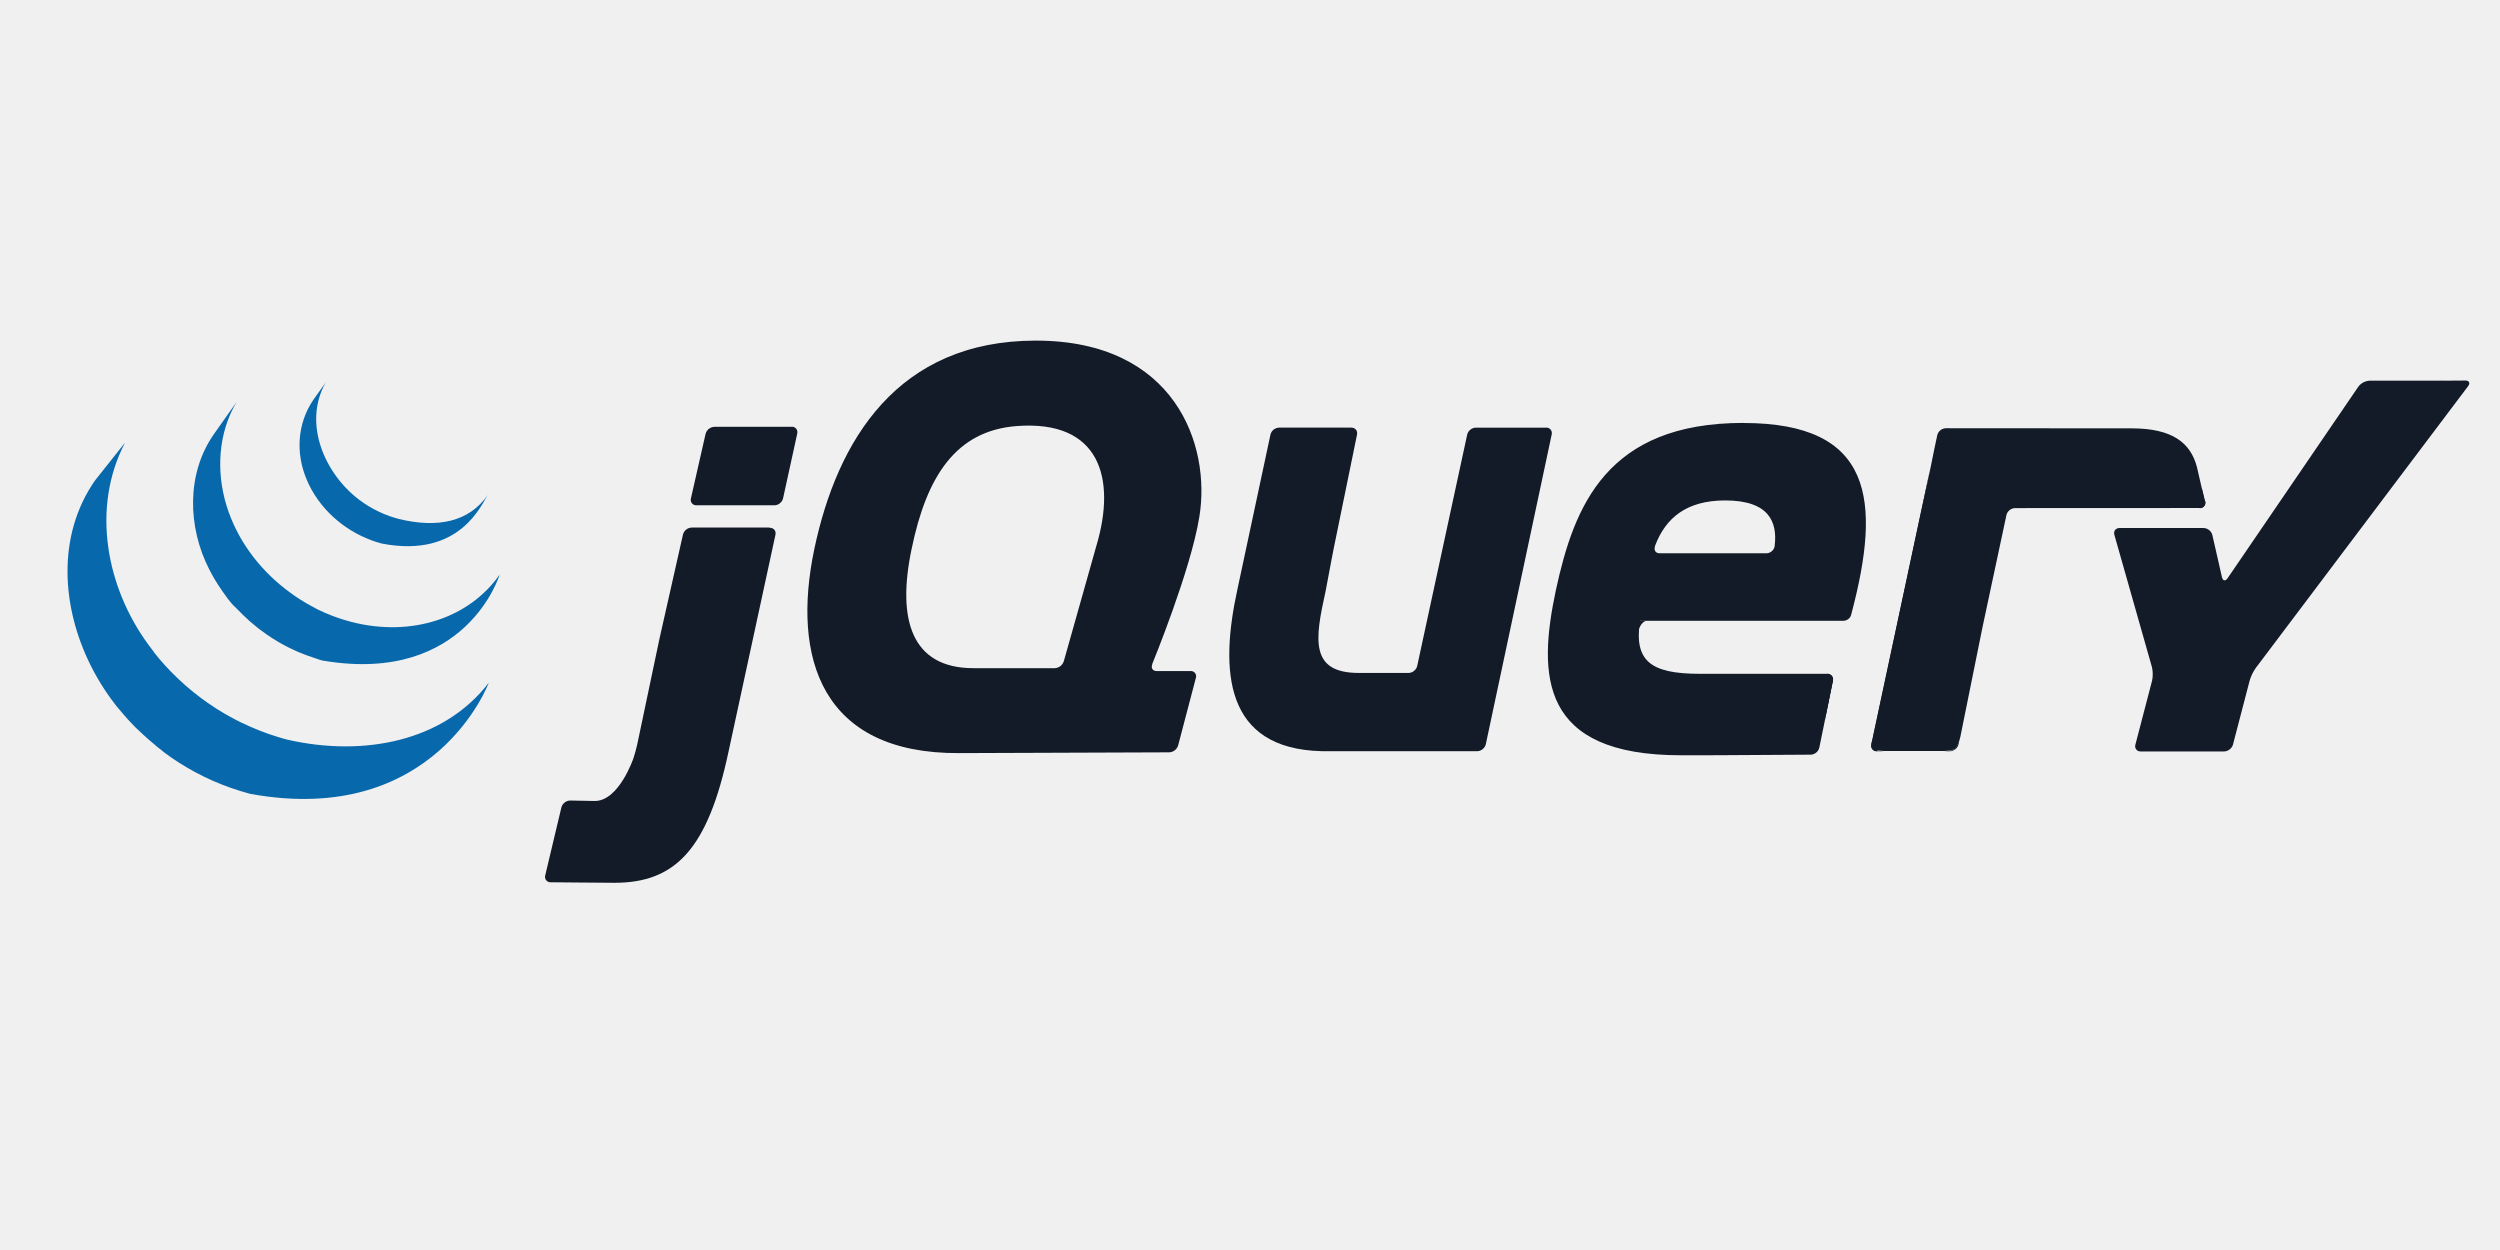
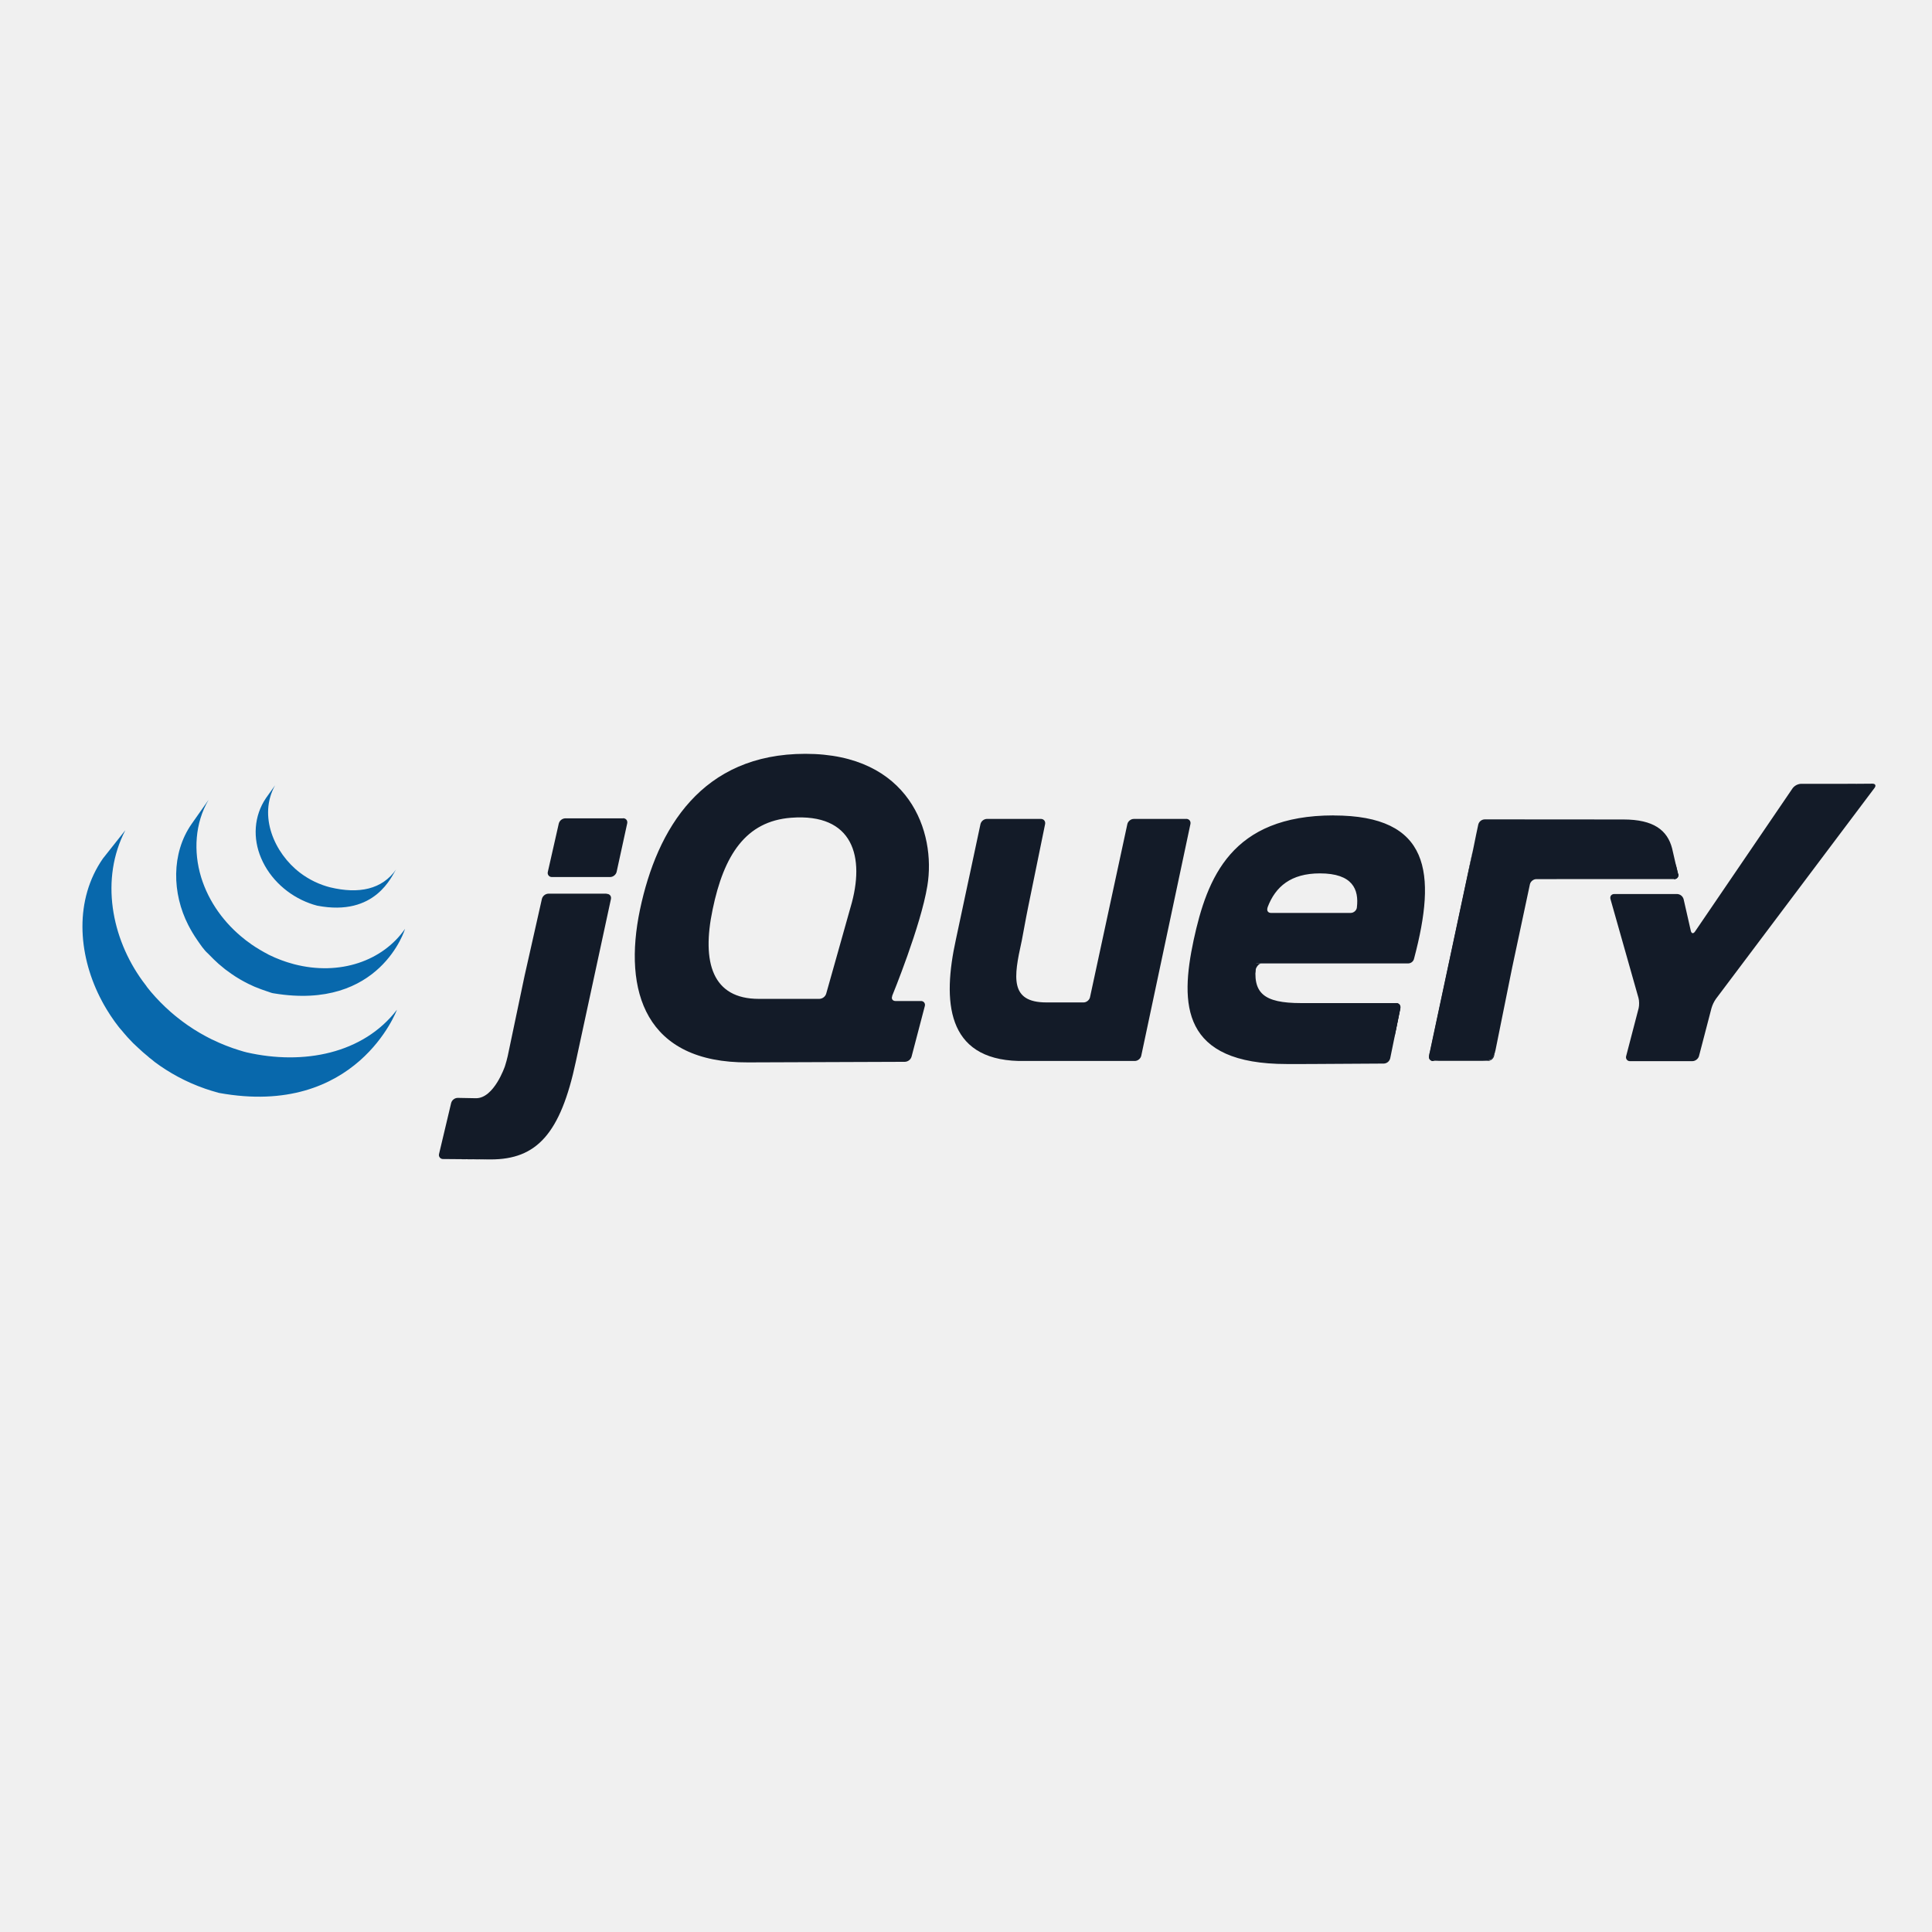
- <svg xmlns="http://www.w3.org/2000/svg" width="120" height="60" viewBox="0 0 120 60" fill="none">
-   <g clip-path="url(#clip0_271_3321)">
-     <path d="M52.538 26.516L51.8 29.13L52.538 26.515V26.516Z" fill="#131B28" />
-     <path d="M74.219 20.527H70.839C70.651 20.527 70.465 20.677 70.425 20.861L68.025 31.968C67.985 32.151 67.799 32.301 67.612 32.301H65.219C62.851 32.301 63.125 30.664 63.619 28.421L63.634 28.353L63.921 26.823L64.045 26.193L65.137 20.861C65.175 20.677 65.052 20.526 64.864 20.526H61.394C61.298 20.529 61.206 20.564 61.132 20.624C61.057 20.684 61.005 20.767 60.982 20.86L59.399 28.274C58.539 32.198 58.767 35.94 63.439 36.057H70.906C71.094 36.057 71.279 35.907 71.319 35.723L74.481 20.857C74.521 20.673 74.398 20.523 74.211 20.523L74.219 20.527ZM87.699 32.34C87.887 32.34 87.999 32.49 87.972 32.674L87.644 34.279" fill="#131B28" />
-     <path d="M78.666 30.273C78.663 30.097 78.863 29.795 79.051 29.795L78.629 29.788C78.429 31.702 78.666 30.273 78.666 30.273ZM87.699 32.35C87.887 32.35 87.999 32.5 87.972 32.684L87.599 34.54" fill="#131B28" />
-     <path d="M87.316 35.885L87.591 34.541L87.316 35.886V35.885ZM31.711 30.313L32.236 27.985L31.636 30.645L31.566 30.979L31.712 30.311L31.711 30.313ZM37.999 20.488H34.286C34.19 20.492 34.098 20.526 34.023 20.586C33.948 20.646 33.894 20.728 33.869 20.821L33.165 23.921C33.153 23.961 33.151 24.003 33.159 24.044C33.167 24.086 33.185 24.124 33.211 24.157C33.237 24.189 33.271 24.215 33.309 24.232C33.348 24.249 33.389 24.257 33.431 24.254H37.173C37.361 24.254 37.547 24.104 37.587 23.921L38.267 20.814C38.307 20.631 38.187 20.481 37.997 20.481L37.999 20.488ZM26.413 42.35L29.475 42.374C28.571 42.374 27.078 42.357 26.412 42.349L26.413 42.35Z" fill="#131B28" />
-     <path d="M36.933 25.323H33.2C33.104 25.327 33.011 25.361 32.936 25.421C32.861 25.481 32.807 25.563 32.783 25.656L31.733 30.312L31.587 30.98L30.587 35.733C30.537 35.955 30.477 36.174 30.407 36.39C30.407 36.39 29.707 38.47 28.533 38.447L27.368 38.425C27.272 38.428 27.18 38.461 27.104 38.519C27.029 38.578 26.974 38.659 26.948 38.751L26.172 42.013C26.159 42.053 26.157 42.095 26.164 42.136C26.172 42.177 26.189 42.216 26.215 42.249C26.24 42.282 26.274 42.308 26.311 42.325C26.349 42.343 26.391 42.351 26.433 42.349L29.496 42.374C32.432 42.374 33.979 40.747 34.972 36.067L37.222 25.667C37.262 25.484 37.14 25.334 36.952 25.334L36.933 25.323ZM90.093 36.06C89.905 36.06 89.793 35.91 89.823 35.726L92.64 22.54" fill="#131B28" />
-     <path d="M89.864 35.894C89.841 35.802 89.854 35.577 89.894 35.394L91.23 29.134L89.822 35.727C89.782 35.911 89.904 36.061 90.092 36.061H90.434C90.246 36.061 89.886 35.986 89.864 35.894ZM93.784 35.986C93.682 36.026 93.444 36.061 93.256 36.061H93.598C93.694 36.057 93.785 36.023 93.859 35.962C93.933 35.902 93.985 35.819 94.008 35.726L94.076 35.392C94.039 35.576 93.876 35.945 93.776 35.986H93.784ZM105.684 23.424L105.839 24.064C105.882 24.247 105.763 24.396 105.576 24.397" fill="#131B28" />
-     <path d="M95.08 30.43L95.218 29.766L95.755 27.251L95.147 30.099L95.08 30.43ZM92.685 22.324L92.568 22.874L91.232 29.134L92.64 22.541L92.685 22.325V22.324Z" fill="#131B28" />
-     <path d="M105.839 24.064L105.684 23.424L105.454 22.424C105.15 21.244 104.258 20.561 102.32 20.561L93.4 20.555C93.304 20.558 93.212 20.593 93.138 20.653C93.064 20.713 93.011 20.796 92.988 20.889L92.85 21.542L92.65 22.529L89.906 35.382C89.866 35.566 89.853 35.782 89.876 35.882C89.899 35.982 90.259 36.049 90.446 36.049H93.266C93.454 36.049 93.691 36.015 93.794 35.974C93.897 35.933 94.048 35.574 94.094 35.38L95.164 30.086L96.309 24.722C96.349 24.539 96.534 24.39 96.721 24.389L105.594 24.385C105.781 24.385 105.9 24.235 105.857 24.052L105.839 24.064ZM117.261 18.27L116.578 18.273H113.738C113.634 18.279 113.533 18.308 113.44 18.356C113.348 18.405 113.268 18.473 113.204 18.555L106.924 27.755C106.818 27.91 106.697 27.887 106.654 27.705L106.192 25.678C106.167 25.585 106.113 25.503 106.038 25.443C105.963 25.383 105.871 25.349 105.775 25.345H101.738C101.55 25.345 101.438 25.492 101.49 25.673L103.29 32.011C103.342 32.191 103.345 32.488 103.3 32.671L102.5 35.738C102.486 35.777 102.483 35.82 102.49 35.861C102.496 35.902 102.513 35.94 102.539 35.973C102.564 36.006 102.598 36.032 102.636 36.049C102.674 36.066 102.716 36.073 102.757 36.069H106.757C106.945 36.069 107.137 35.919 107.183 35.739L107.983 32.672C108.046 32.456 108.144 32.252 108.273 32.068L118.469 18.536C118.582 18.386 118.521 18.264 118.333 18.266L117.263 18.273L117.261 18.27ZM85.185 26.208C85.161 26.408 84.973 26.558 84.785 26.558H79.665C79.488 26.558 79.398 26.438 79.425 26.288L79.429 26.261L79.452 26.174C79.952 24.874 80.937 24.021 82.808 24.021C84.915 24.021 85.326 25.051 85.183 26.208H85.185ZM83.685 20.3C77.115 20.3 75.558 24.288 74.685 28.313C73.811 32.416 73.887 36.253 80.685 36.253H81.763L82.593 36.25L86.919 36.224C87.014 36.22 87.105 36.185 87.178 36.124C87.252 36.064 87.303 35.981 87.326 35.889L87.983 32.677C88.021 32.493 87.898 32.343 87.71 32.343H81.599C79.169 32.343 78.446 31.697 78.712 29.798H88.482C88.642 29.795 88.787 29.698 88.844 29.546C88.854 29.519 88.864 29.49 88.868 29.461C90.318 23.991 89.902 20.304 83.688 20.304L83.685 20.3ZM52.629 26.187L52.537 26.514L51.799 29.13L51.061 31.744C51.03 31.836 50.972 31.917 50.895 31.976C50.818 32.034 50.724 32.068 50.627 32.072H46.722C43.76 32.072 43.039 29.755 43.76 26.338C44.48 22.843 45.895 20.67 48.81 20.45C52.794 20.15 53.59 22.952 52.63 26.186L52.629 26.187ZM55.307 31.872C55.307 31.872 57.147 27.402 57.567 24.819C58.137 21.362 56.407 16.349 49.722 16.349C43.075 16.349 40.189 21.135 39.088 26.349C37.988 31.589 39.43 36.185 46.038 36.149L56.124 36.112C56.221 36.108 56.314 36.073 56.39 36.014C56.467 35.954 56.523 35.873 56.551 35.78L57.401 32.542C57.415 32.503 57.419 32.461 57.412 32.42C57.405 32.379 57.389 32.34 57.363 32.307C57.338 32.274 57.305 32.248 57.267 32.231C57.229 32.214 57.187 32.207 57.146 32.21H55.519C55.359 32.209 55.269 32.106 55.287 31.97C55.29 31.945 55.297 31.92 55.307 31.894V31.872Z" fill="#131B28" />
-     <path d="M88.21 28.88C88.21 29.004 88.11 29.104 87.986 29.104C87.862 29.104 87.762 29.004 87.762 28.88C87.762 28.756 87.862 28.656 87.986 28.656C88.11 28.656 88.21 28.756 88.21 28.88Z" fill="#131B28" />
-     <path d="M4.557 23.067C2.722 25.705 2.95 29.137 4.352 31.939L4.455 32.139L4.521 32.265L4.561 32.338L4.634 32.468L4.768 32.698L4.844 32.824L4.999 33.067L5.065 33.169L5.29 33.494L5.334 33.554L5.539 33.827L5.616 33.925L5.816 34.158L5.888 34.245L6.152 34.547L6.168 34.564L6.436 34.847L6.522 34.934L6.736 35.134L6.824 35.217L7.117 35.484L7.173 35.531L7.44 35.756L7.54 35.844L7.762 36.018L7.882 36.118L8.132 36.298L8.248 36.38L8.49 36.54L8.595 36.61L8.975 36.842L9.08 36.902L9.365 37.062L9.523 37.142L9.727 37.248L9.774 37.271L9.857 37.311L10.18 37.461L10.248 37.491L10.625 37.647L10.717 37.683L11.072 37.815L11.117 37.831L11.513 37.961L11.609 37.989L12.009 38.105C20.884 39.725 23.462 32.771 23.462 32.771C21.297 35.591 17.462 36.336 13.812 35.508C13.674 35.478 13.54 35.434 13.406 35.394L13.306 35.364C13.175 35.324 13.045 35.282 12.916 35.237L12.862 35.217C12.746 35.177 12.632 35.133 12.517 35.089L12.42 35.051C12.294 35.002 12.17 34.95 12.047 34.896L11.973 34.863L11.659 34.717L11.559 34.673C11.477 34.633 11.397 34.591 11.316 34.549L11.154 34.464C11.056 34.412 10.959 34.357 10.863 34.301L10.765 34.246C10.637 34.171 10.51 34.093 10.385 34.014C10.35 33.992 10.317 33.968 10.283 33.946L10.013 33.766C9.983 33.746 9.955 33.726 9.926 33.706L9.671 33.521L9.558 33.436L9.328 33.256L9.225 33.174L8.938 32.932C8.928 32.922 8.918 32.915 8.908 32.906C8.806 32.806 8.706 32.724 8.606 32.632L8.521 32.55L8.304 32.338L8.219 32.253C8.128 32.161 8.04 32.067 7.953 31.972C7.856 31.867 7.762 31.76 7.67 31.652L7.6 31.568L7.406 31.328L7.336 31.228L7.112 30.93C5.1 28.178 4.373 24.374 6 21.25M10.263 20.845C8.936 22.745 9.008 25.312 10.043 27.331C10.216 27.671 10.412 27.998 10.63 28.311C10.83 28.596 11.05 28.935 11.313 29.164L11.611 29.464L11.689 29.541L11.993 29.824L12.008 29.837L12.363 30.131L12.443 30.194L12.815 30.464L13.075 30.637L13.35 30.807L13.39 30.83L13.634 30.966L13.721 31.011L13.891 31.099L13.917 31.111L14.272 31.277L14.35 31.309L14.65 31.427L14.775 31.473L15.042 31.566L15.162 31.606C15.29 31.646 15.416 31.706 15.549 31.718C22.402 32.853 23.984 27.578 23.984 27.578C22.558 29.632 19.796 30.612 16.849 29.848L16.461 29.736L16.344 29.698L16.074 29.604L15.951 29.558L15.659 29.44L15.579 29.407L15.222 29.241L15.042 29.141L14.939 29.088L14.659 28.928L14.384 28.76L14.124 28.587L13.754 28.317L13.671 28.251C12.371 27.233 11.358 25.851 10.871 24.263C10.371 22.626 10.471 20.789 11.354 19.298M15.044 19.185C14.262 20.335 14.184 21.765 14.728 23.038C15.3 24.388 16.474 25.438 17.843 25.938L18.013 25.998L18.088 26.022L18.332 26.092C22.116 26.822 23.132 24.15 23.415 23.757C22.515 25.051 21.015 25.362 19.151 24.912C18.999 24.872 18.849 24.826 18.701 24.774C18.519 24.71 18.341 24.636 18.168 24.553C17.838 24.395 17.525 24.204 17.234 23.983C15.574 22.723 14.534 20.323 15.627 18.368" fill="#0868AC" />
-   </g>
-   <defs>
-     <clipPath id="clip0_271_3321">
-       <rect width="120" height="60" fill="white" />
-     </clipPath>
-   </defs>
+ <svg xmlns="http://www.w3.org/2000/svg" width="500" zoomAndPan="magnify" viewBox="0 0 375 375" height="500" preserveAspectRatio="xMidYMid meet" version="1.0">
+   <path fill="#131b28" d="M 164.82 177.074 L 162.59 184.98 L 164.82 177.07 Z M 164.82 177.074 " fill-opacity="1" fill-rule="nonzero" />
+   <path fill="#131b28" d="M 230.27 158.953 L 220.066 158.953 C 219.496 158.953 218.938 159.406 218.816 159.965 L 211.57 193.562 C 211.449 194.117 210.887 194.57 210.324 194.57 L 203.098 194.57 C 195.949 194.57 196.777 189.617 198.27 182.832 L 198.316 182.629 L 199.18 178 L 199.555 176.094 L 202.852 159.965 C 202.965 159.406 202.594 158.949 202.027 158.949 L 191.551 158.949 C 191.266 158.961 190.984 159.066 190.762 159.246 C 190.539 159.43 190.379 159.68 190.309 159.961 L 185.531 182.391 C 182.934 194.258 183.621 205.578 197.727 205.934 L 220.266 205.934 C 220.836 205.934 221.395 205.48 221.516 204.922 L 231.059 159.953 C 231.18 159.395 230.809 158.941 230.242 158.941 Z M 270.961 194.688 C 271.527 194.688 271.867 195.141 271.785 195.699 L 270.793 200.555 " fill-opacity="1" fill-rule="nonzero" />
+   <path fill="#131b28" d="M 243.691 188.438 C 243.684 187.902 244.289 186.992 244.855 186.992 L 243.582 186.969 C 242.977 192.758 243.691 188.438 243.691 188.438 Z M 270.961 194.719 C 271.527 194.719 271.867 195.172 271.785 195.73 L 270.66 201.344 " fill-opacity="1" fill-rule="nonzero" />
+   <path fill="#131b28" d="M 269.805 205.414 L 270.637 201.348 Z M 101.949 188.559 L 103.531 181.516 L 101.723 189.562 L 101.512 190.57 L 101.953 188.551 Z M 120.93 158.836 L 109.723 158.836 C 109.434 158.848 109.152 158.953 108.926 159.133 C 108.699 159.312 108.539 159.562 108.461 159.844 L 106.336 169.223 C 106.301 169.344 106.297 169.473 106.32 169.594 C 106.344 169.719 106.398 169.836 106.477 169.934 C 106.555 170.035 106.656 170.113 106.773 170.164 C 106.887 170.215 107.016 170.238 107.141 170.23 L 118.438 170.23 C 119.004 170.23 119.566 169.773 119.688 169.223 L 121.738 159.824 C 121.859 159.27 121.496 158.816 120.926 158.816 Z M 85.953 224.969 L 95.199 225.043 C 92.469 225.043 87.961 224.988 85.953 224.965 Z M 85.953 224.969 " fill-opacity="1" fill-rule="nonzero" />
+   <path fill="#131b28" d="M 117.711 173.461 L 106.441 173.461 C 106.152 173.473 105.875 173.578 105.648 173.758 C 105.422 173.941 105.258 174.188 105.184 174.469 L 102.012 188.555 L 101.574 190.574 L 98.555 204.953 C 98.402 205.625 98.223 206.285 98.012 206.941 C 98.012 206.941 95.898 213.23 92.352 213.164 L 88.836 213.098 C 88.547 213.105 88.27 213.203 88.043 213.383 C 87.812 213.559 87.648 213.805 87.57 214.082 L 85.227 223.949 C 85.188 224.07 85.18 224.199 85.203 224.324 C 85.227 224.445 85.277 224.562 85.355 224.664 C 85.434 224.762 85.535 224.844 85.648 224.895 C 85.762 224.949 85.887 224.973 86.016 224.965 L 95.262 225.043 C 104.125 225.043 108.793 220.121 111.789 205.965 L 118.582 174.504 C 118.703 173.949 118.336 173.496 117.77 173.496 Z M 278.188 205.941 C 277.621 205.941 277.281 205.488 277.371 204.93 L 285.875 165.043 " fill-opacity="1" fill-rule="nonzero" />
+   <path fill="#131b28" d="M 277.496 205.441 C 277.43 205.164 277.469 204.48 277.59 203.93 L 281.621 184.992 L 277.371 204.934 C 277.25 205.492 277.617 205.945 278.188 205.945 L 279.219 205.945 C 278.652 205.945 277.562 205.719 277.496 205.441 Z M 289.332 205.719 C 289.023 205.84 288.305 205.945 287.738 205.945 L 288.77 205.945 C 289.059 205.934 289.336 205.828 289.559 205.648 C 289.781 205.465 289.938 205.215 290.008 204.934 L 290.211 203.922 C 290.102 204.48 289.609 205.594 289.309 205.719 Z M 325.254 167.719 L 325.723 169.656 C 325.852 170.207 325.492 170.66 324.93 170.664 " fill-opacity="1" fill-rule="nonzero" />
+   <path fill="#131b28" d="M 293.246 188.91 L 293.66 186.902 L 295.281 179.297 L 293.445 187.91 Z M 286.016 164.391 L 285.66 166.055 L 281.629 184.992 L 285.879 165.047 L 286.016 164.395 Z M 286.016 164.391 " fill-opacity="1" fill-rule="nonzero" />
+   <path fill="#131b28" d="M 325.723 169.652 L 325.254 167.719 L 324.559 164.691 C 323.641 161.125 320.949 159.059 315.098 159.059 L 288.172 159.039 C 287.883 159.051 287.605 159.152 287.379 159.336 C 287.156 159.52 286.996 159.77 286.93 160.051 L 286.512 162.023 L 285.906 165.012 L 277.625 203.891 C 277.504 204.449 277.465 205.102 277.535 205.402 C 277.602 205.707 278.691 205.91 279.254 205.91 L 287.766 205.91 C 288.336 205.91 289.051 205.805 289.359 205.684 C 289.672 205.559 290.129 204.473 290.266 203.887 L 293.496 187.871 L 296.953 171.645 C 297.074 171.09 297.633 170.641 298.195 170.637 L 324.98 170.625 C 325.547 170.625 325.906 170.172 325.777 169.617 Z M 360.203 152.129 L 358.141 152.137 L 349.566 152.137 C 349.254 152.156 348.949 152.242 348.668 152.387 C 348.391 152.535 348.148 152.738 347.953 152.988 L 328.996 180.82 C 328.676 181.289 328.312 181.219 328.184 180.668 L 326.789 174.535 C 326.711 174.258 326.551 174.008 326.324 173.824 C 326.098 173.645 325.82 173.539 325.527 173.527 L 313.344 173.527 C 312.773 173.527 312.438 173.973 312.594 174.52 L 318.027 193.695 C 318.184 194.238 318.191 195.137 318.059 195.691 L 315.641 204.969 C 315.602 205.086 315.59 205.215 315.613 205.34 C 315.629 205.465 315.68 205.578 315.762 205.68 C 315.836 205.777 315.938 205.859 316.055 205.91 C 316.168 205.957 316.293 205.98 316.418 205.969 L 328.492 205.969 C 329.062 205.969 329.641 205.516 329.777 204.973 L 332.195 195.695 C 332.383 195.039 332.68 194.422 333.07 193.867 L 363.848 152.934 C 364.191 152.477 364.004 152.109 363.438 152.113 L 360.207 152.137 Z M 263.371 176.141 C 263.301 176.746 262.734 177.199 262.164 177.199 L 246.711 177.199 C 246.176 177.199 245.902 176.836 245.984 176.383 L 245.996 176.301 L 246.066 176.035 C 247.574 172.105 250.551 169.523 256.195 169.523 C 262.559 169.523 263.797 172.641 263.367 176.141 Z M 258.844 158.27 C 239.012 158.27 234.312 170.332 231.676 182.508 C 229.039 194.918 229.266 206.527 249.789 206.527 L 253.043 206.527 L 255.547 206.516 L 268.605 206.438 C 268.895 206.426 269.168 206.32 269.391 206.137 C 269.609 205.953 269.766 205.703 269.836 205.426 L 271.82 195.707 C 271.934 195.152 271.562 194.699 270.996 194.699 L 252.547 194.699 C 245.211 194.699 243.027 192.742 243.832 187 L 273.324 187 C 273.809 186.992 274.246 186.695 274.418 186.238 C 274.449 186.156 274.48 186.066 274.492 185.98 C 278.867 169.434 277.613 158.281 258.855 158.281 Z M 165.094 176.078 L 164.816 177.066 L 162.59 184.98 L 160.359 192.887 C 160.27 193.164 160.094 193.41 159.859 193.586 C 159.625 193.762 159.344 193.867 159.051 193.879 L 147.262 193.879 C 138.32 193.879 136.145 186.871 138.32 176.531 C 140.496 165.961 144.766 159.387 153.566 158.723 C 165.594 157.812 167.996 166.289 165.098 176.074 Z M 173.18 193.273 C 173.18 193.273 178.734 179.75 180 171.938 C 181.723 161.48 176.5 146.316 156.32 146.316 C 136.254 146.316 127.539 160.793 124.219 176.566 C 120.898 192.418 125.25 206.32 145.199 206.211 L 175.645 206.098 C 175.938 206.086 176.219 205.98 176.449 205.801 C 176.68 205.621 176.848 205.375 176.934 205.094 L 179.5 195.301 C 179.539 195.18 179.551 195.055 179.531 194.93 C 179.512 194.805 179.461 194.688 179.387 194.59 C 179.309 194.488 179.211 194.41 179.094 194.359 C 178.98 194.309 178.855 194.285 178.73 194.297 L 173.816 194.297 C 173.336 194.293 173.062 193.98 173.117 193.57 C 173.129 193.496 173.148 193.418 173.18 193.34 Z M 173.18 193.273 " fill-opacity="1" fill-rule="nonzero" />
+   <path fill="#131b28" d="M 272.504 184.223 C 272.504 184.598 272.203 184.902 271.828 184.902 C 271.453 184.902 271.152 184.598 271.152 184.223 C 271.152 183.848 271.453 183.547 271.828 183.547 C 272.203 183.547 272.504 183.848 272.504 184.223 Z M 272.504 184.223 " fill-opacity="1" fill-rule="nonzero" />
+   <path fill="#0868ac" d="M 19.977 166.637 C 14.438 174.617 15.125 185 19.355 193.477 L 19.668 194.082 L 19.867 194.461 L 19.988 194.684 L 20.207 195.078 L 20.613 195.773 L 20.844 196.152 L 21.309 196.887 L 21.508 197.195 L 22.188 198.18 L 22.32 198.363 L 22.941 199.188 L 23.172 199.484 L 23.777 200.188 L 23.992 200.453 L 24.789 201.367 L 24.84 201.418 L 25.648 202.273 L 25.906 202.535 L 26.555 203.141 L 26.82 203.391 L 27.703 204.199 L 27.871 204.344 L 28.68 205.023 L 28.98 205.289 L 29.652 205.816 L 30.012 206.117 L 30.77 206.664 L 31.117 206.91 L 31.848 207.395 L 32.164 207.605 L 33.312 208.309 L 33.629 208.488 L 34.488 208.973 L 34.965 209.215 L 35.582 209.535 L 35.723 209.605 L 35.977 209.727 L 36.949 210.18 L 37.156 210.27 L 38.293 210.742 L 38.57 210.852 L 39.645 211.25 L 39.777 211.301 L 40.973 211.691 L 41.266 211.777 L 42.473 212.129 C 69.262 217.027 77.047 195.992 77.047 195.992 C 70.508 204.523 58.934 206.777 47.914 204.273 C 47.496 204.184 47.094 204.047 46.688 203.926 L 46.387 203.836 C 45.992 203.715 45.602 203.586 45.211 203.453 L 45.047 203.391 C 44.695 203.27 44.352 203.137 44.004 203.004 L 43.711 202.891 C 43.336 202.742 42.957 202.586 42.586 202.422 L 42.363 202.32 L 41.414 201.879 L 41.113 201.746 C 40.867 201.625 40.625 201.5 40.379 201.371 L 39.891 201.113 C 39.594 200.957 39.301 200.789 39.012 200.621 L 38.715 200.453 C 38.332 200.227 37.949 199.992 37.57 199.754 C 37.465 199.688 37.363 199.613 37.262 199.547 L 36.445 199.004 C 36.355 198.941 36.27 198.883 36.184 198.82 L 35.414 198.262 L 35.074 198.004 L 34.379 197.461 L 34.066 197.211 L 33.199 196.48 C 33.172 196.449 33.141 196.43 33.109 196.402 C 32.801 196.098 32.5 195.852 32.199 195.574 L 31.941 195.324 L 31.285 194.684 L 31.031 194.426 C 30.758 194.148 30.488 193.863 30.227 193.578 C 29.938 193.258 29.652 192.934 29.371 192.609 L 29.16 192.355 L 28.574 191.629 L 28.363 191.324 L 27.688 190.426 C 21.613 182.098 19.422 170.594 24.332 161.141 M 37.199 159.918 C 33.195 165.664 33.414 173.43 36.535 179.539 C 37.059 180.562 37.652 181.555 38.309 182.5 C 38.914 183.363 39.578 184.391 40.371 185.082 L 41.27 185.988 L 41.504 186.223 L 42.422 187.078 L 42.469 187.117 L 43.539 188.008 L 43.781 188.199 L 44.906 189.016 L 45.688 189.539 L 46.52 190.051 L 46.641 190.121 L 47.375 190.531 L 47.641 190.668 L 48.152 190.934 L 48.23 190.973 L 49.305 191.473 L 49.539 191.57 L 50.445 191.926 L 50.82 192.066 L 51.629 192.348 L 51.988 192.469 C 52.375 192.59 52.758 192.773 53.156 192.809 C 73.844 196.242 78.621 180.285 78.621 180.285 C 74.316 186.496 65.977 189.461 57.082 187.152 L 55.91 186.812 L 55.559 186.699 L 54.742 186.414 L 54.371 186.273 L 53.488 185.918 L 53.25 185.816 L 52.172 185.316 L 51.629 185.012 L 51.316 184.852 L 50.473 184.367 L 49.641 183.859 L 48.855 183.336 L 47.738 182.52 L 47.488 182.32 C 43.562 179.242 40.508 175.059 39.035 170.258 C 37.527 165.305 37.828 159.746 40.492 155.238 M 51.633 154.895 C 49.273 158.375 49.039 162.699 50.68 166.551 C 52.406 170.633 55.949 173.812 60.082 175.324 L 60.598 175.504 L 60.824 175.578 L 61.559 175.789 C 72.98 177.996 76.051 169.914 76.902 168.727 C 74.188 172.641 69.66 173.582 64.031 172.219 C 63.574 172.098 63.121 171.961 62.672 171.801 C 62.125 171.609 61.59 171.383 61.062 171.133 C 60.07 170.652 59.125 170.078 58.246 169.41 C 53.234 165.598 50.094 158.34 53.395 152.426 " fill-opacity="1" fill-rule="nonzero" />
</svg>
